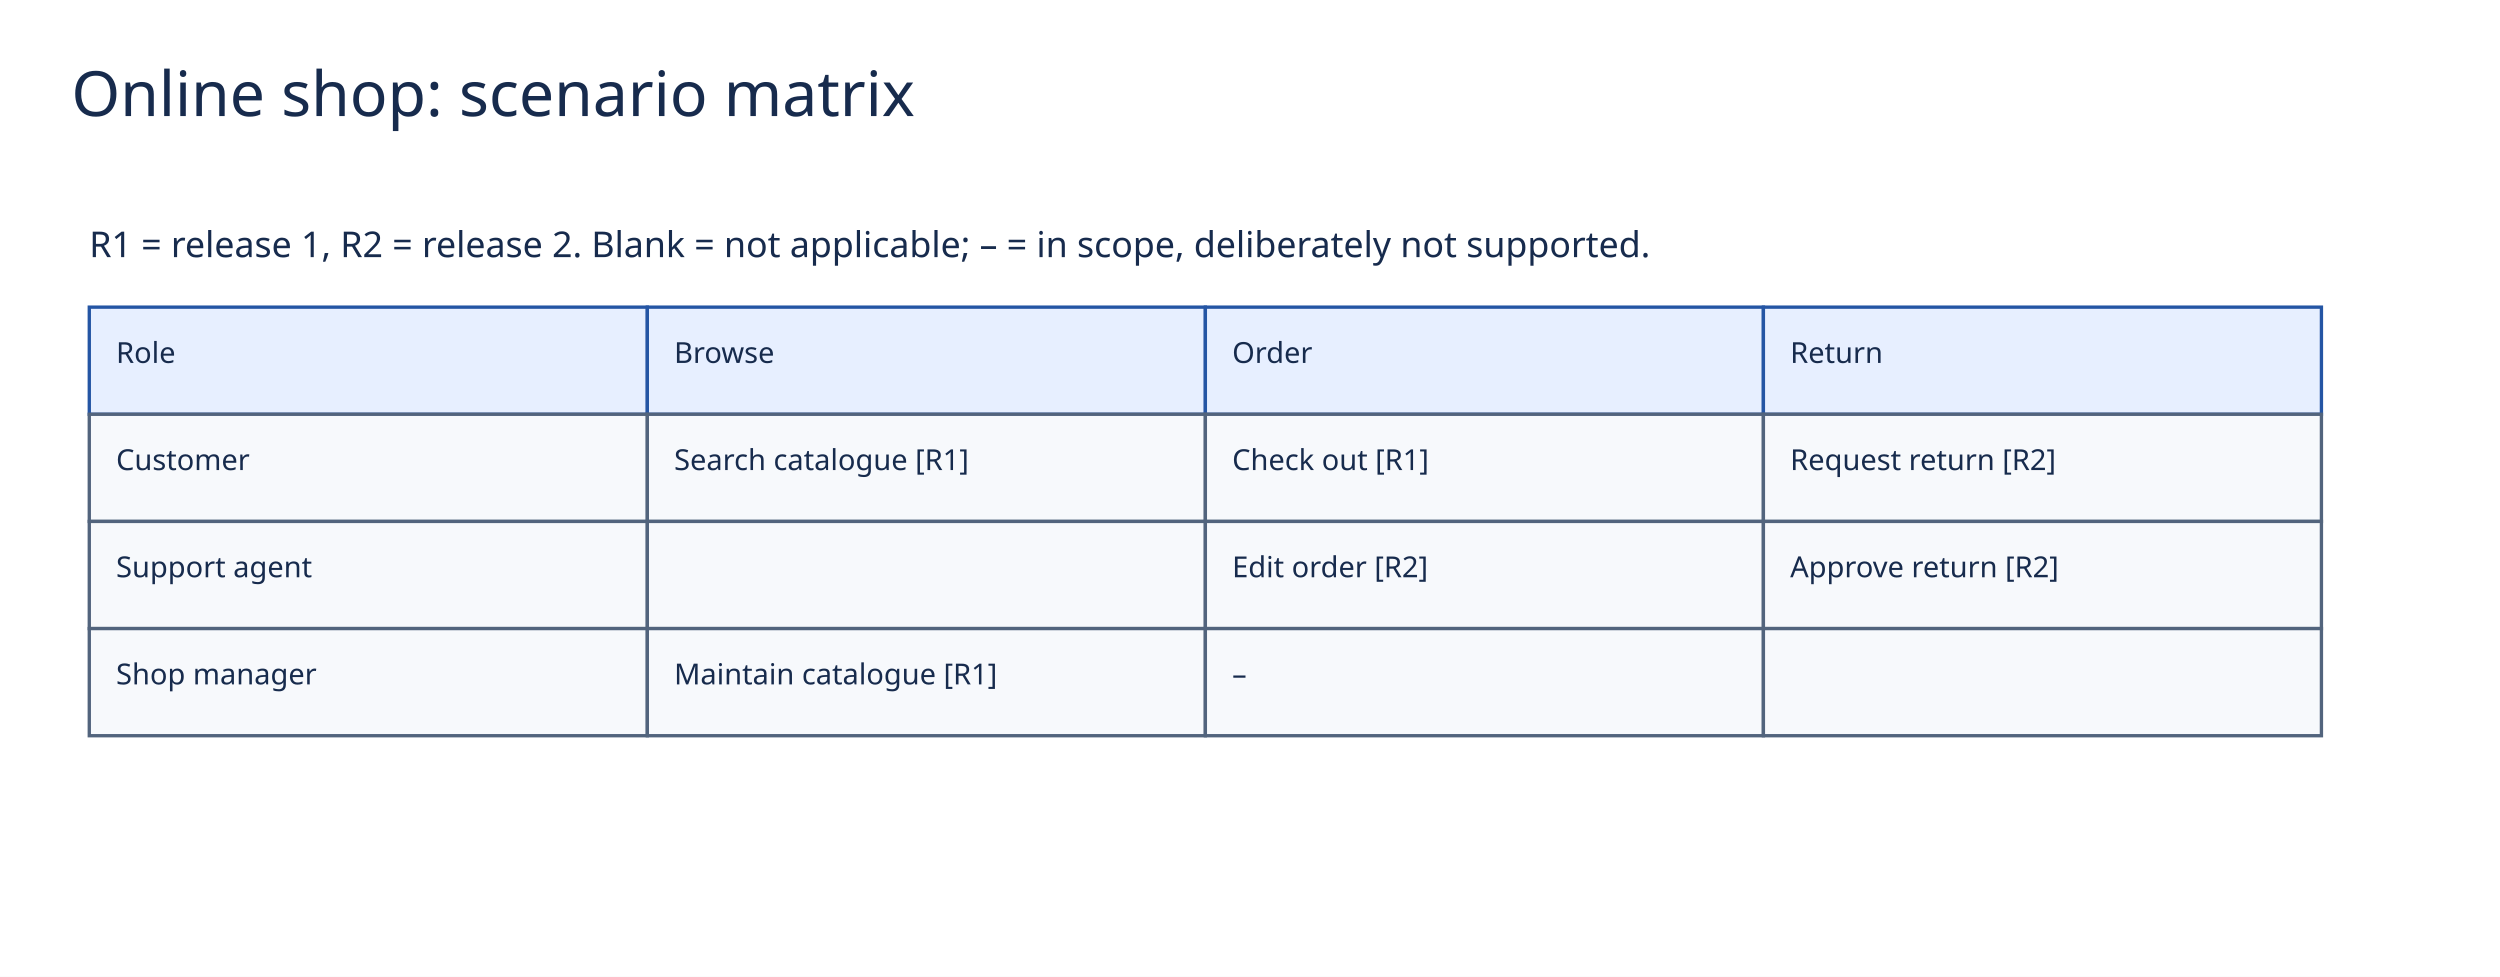
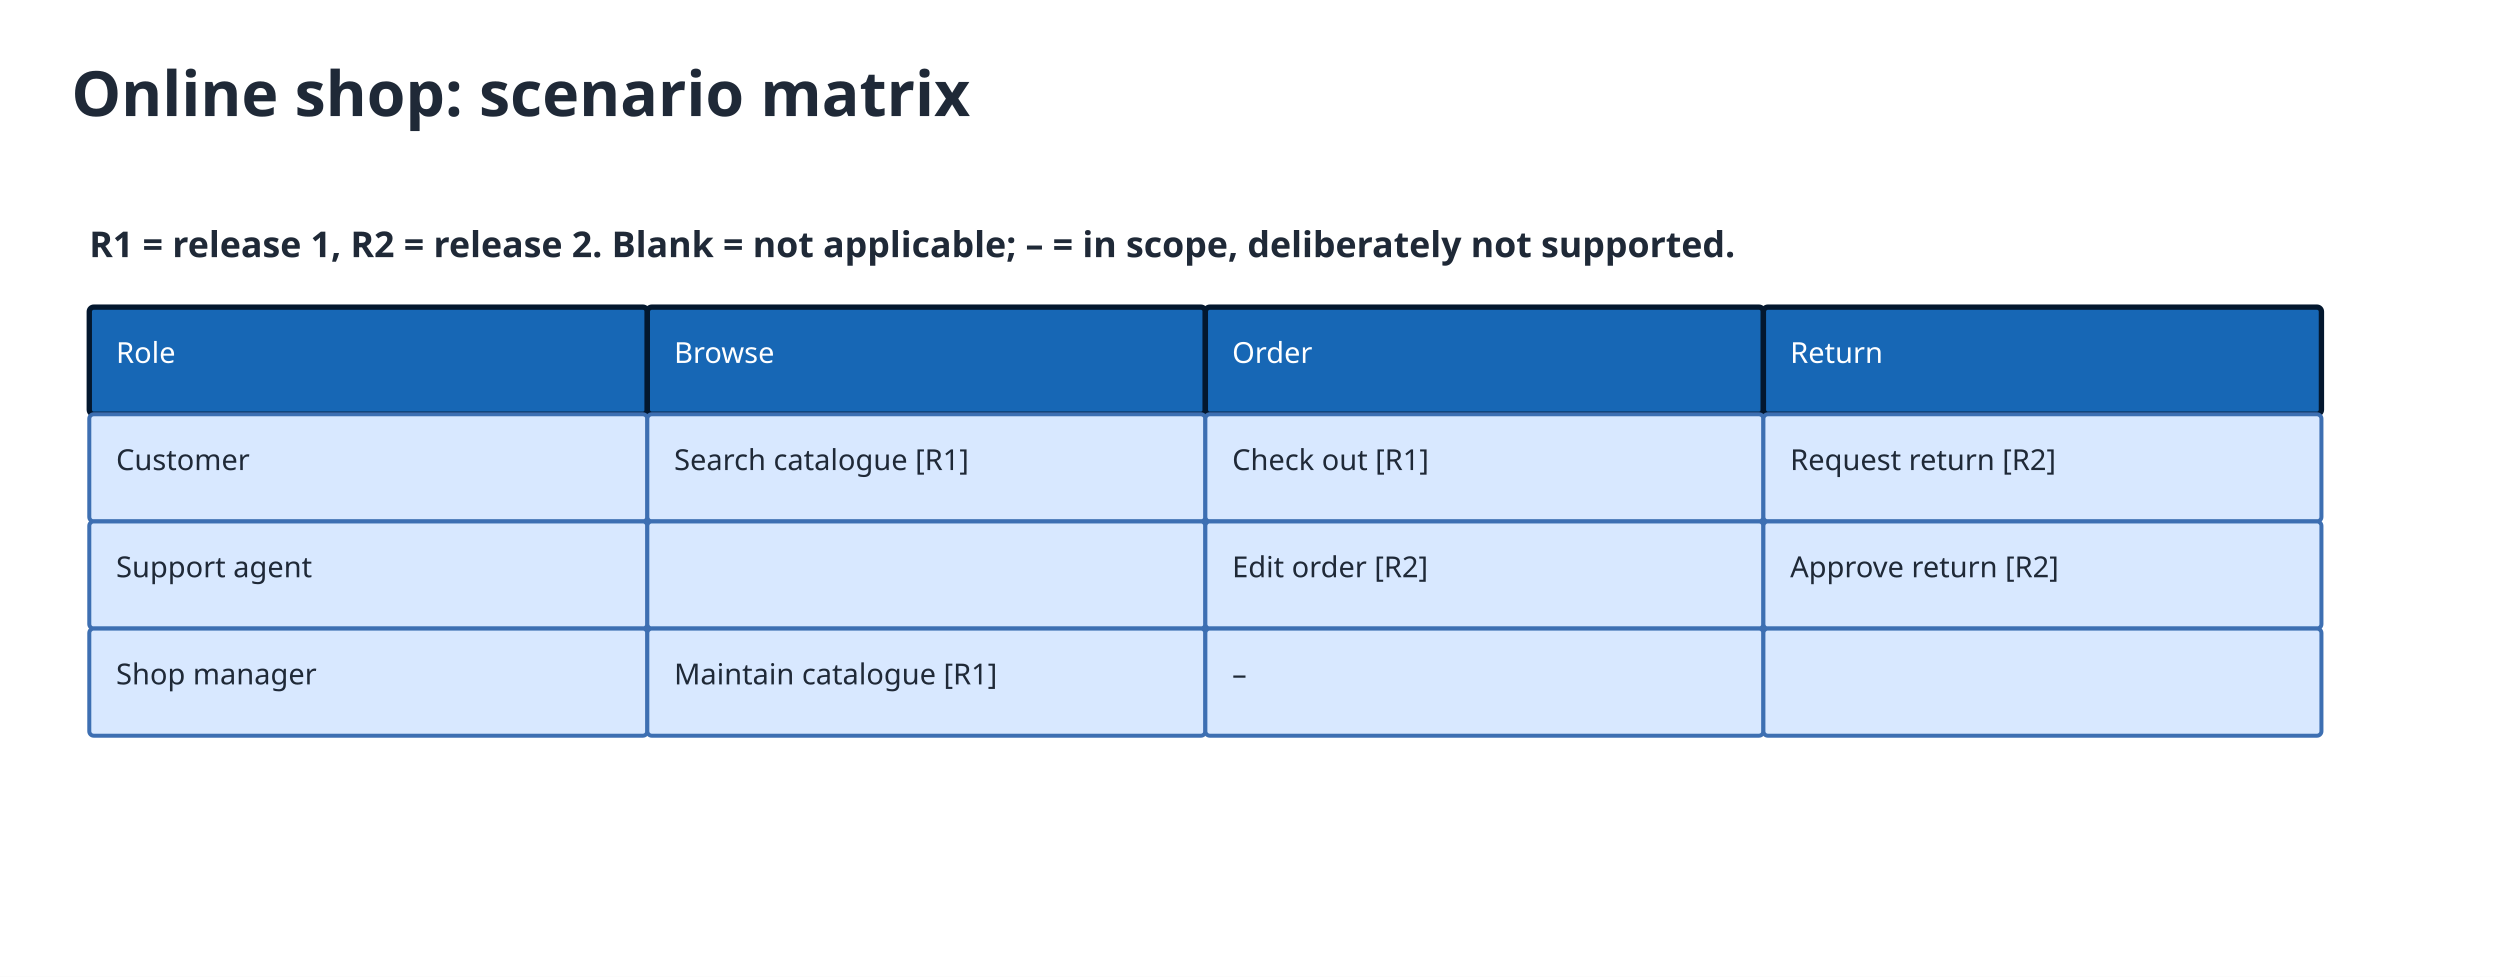
<svg xmlns="http://www.w3.org/2000/svg" viewBox="0 0 1120 437.6" width="1120" height="437.6" lang="en" role="img" aria-labelledby="a4-en-document-title a4-en-document-desc" data-archatlas="0.1" data-measured-with="pillow">
  <defs />
  <rect width="1120" height="437.6" fill="#ffffff" data-role="canvas" />
-   <rect id="a4-en-shape-cell-__m-r0-c0" data-id="__m-r0-c0" data-role="cell" data-parent="" data-kind="component" fill="#e7efff" stroke="#2455a4" stroke-width="1.5" data-box="40 137.6 250 48" x="40" y="137.6" width="250" height="48" rx="0" />
-   <rect id="a4-en-shape-cell-__m-r0-c1" data-id="__m-r0-c1" data-role="cell" data-parent="" data-kind="component" fill="#e7efff" stroke="#2455a4" stroke-width="1.5" data-box="290 137.6 250 48" x="290" y="137.6" width="250" height="48" rx="0" />
-   <rect id="a4-en-shape-cell-__m-r0-c2" data-id="__m-r0-c2" data-role="cell" data-parent="" data-kind="component" fill="#e7efff" stroke="#2455a4" stroke-width="1.5" data-box="540 137.6 250 48" x="540" y="137.6" width="250" height="48" rx="0" />
-   <rect id="a4-en-shape-cell-__m-r0-c3" data-id="__m-r0-c3" data-role="cell" data-parent="" data-kind="component" fill="#e7efff" stroke="#2455a4" stroke-width="1.5" data-box="790 137.6 250 48" x="790" y="137.6" width="250" height="48" rx="0" />
-   <rect id="a4-en-shape-cell-__m-r1-c0" data-id="__m-r1-c0" data-role="cell" data-parent="" data-kind="component" fill="#f7f9fc" stroke="#52647d" stroke-width="1.5" data-box="40 185.6 250 48" x="40" y="185.6" width="250" height="48" rx="0" />
-   <rect id="a4-en-shape-cell-__m-r1-c1" data-id="__m-r1-c1" data-role="cell" data-parent="" data-kind="component" fill="#f7f9fc" stroke="#52647d" stroke-width="1.5" data-box="290 185.6 250 48" x="290" y="185.6" width="250" height="48" rx="0" />
-   <rect id="a4-en-shape-cell-__m-r1-c2" data-id="__m-r1-c2" data-role="cell" data-parent="" data-kind="component" fill="#f7f9fc" stroke="#52647d" stroke-width="1.5" data-box="540 185.6 250 48" x="540" y="185.6" width="250" height="48" rx="0" />
-   <rect id="a4-en-shape-cell-__m-r1-c3" data-id="__m-r1-c3" data-role="cell" data-parent="" data-kind="component" fill="#f7f9fc" stroke="#52647d" stroke-width="1.5" data-box="790 185.6 250 48" x="790" y="185.6" width="250" height="48" rx="0" />
-   <rect id="a4-en-shape-cell-__m-r2-c0" data-id="__m-r2-c0" data-role="cell" data-parent="" data-kind="component" fill="#f7f9fc" stroke="#52647d" stroke-width="1.5" data-box="40 233.6 250 48" x="40" y="233.6" width="250" height="48" rx="0" />
-   <rect id="a4-en-shape-cell-__m-r2-c1" data-id="__m-r2-c1" data-role="cell" data-parent="" data-kind="component" fill="#f7f9fc" stroke="#52647d" stroke-width="1.5" data-box="290 233.6 250 48" x="290" y="233.6" width="250" height="48" rx="0" />
-   <rect id="a4-en-shape-cell-__m-r2-c2" data-id="__m-r2-c2" data-role="cell" data-parent="" data-kind="component" fill="#f7f9fc" stroke="#52647d" stroke-width="1.5" data-box="540 233.6 250 48" x="540" y="233.6" width="250" height="48" rx="0" />
-   <rect id="a4-en-shape-cell-__m-r2-c3" data-id="__m-r2-c3" data-role="cell" data-parent="" data-kind="component" fill="#f7f9fc" stroke="#52647d" stroke-width="1.5" data-box="790 233.6 250 48" x="790" y="233.6" width="250" height="48" rx="0" />
-   <rect id="a4-en-shape-cell-__m-r3-c0" data-id="__m-r3-c0" data-role="cell" data-parent="" data-kind="component" fill="#f7f9fc" stroke="#52647d" stroke-width="1.5" data-box="40 281.6 250 48" x="40" y="281.6" width="250" height="48" rx="0" />
-   <rect id="a4-en-shape-cell-__m-r3-c1" data-id="__m-r3-c1" data-role="cell" data-parent="" data-kind="component" fill="#f7f9fc" stroke="#52647d" stroke-width="1.5" data-box="290 281.6 250 48" x="290" y="281.6" width="250" height="48" rx="0" />
-   <rect id="a4-en-shape-cell-__m-r3-c2" data-id="__m-r3-c2" data-role="cell" data-parent="" data-kind="component" fill="#f7f9fc" stroke="#52647d" stroke-width="1.5" data-box="540 281.6 250 48" x="540" y="281.6" width="250" height="48" rx="0" />
-   <rect id="a4-en-shape-cell-__m-r3-c3" data-id="__m-r3-c3" data-role="cell" data-parent="" data-kind="component" fill="#f7f9fc" stroke="#52647d" stroke-width="1.5" data-box="790 281.6 250 48" x="790" y="281.6" width="250" height="48" rx="0" />
-   <text id="a4-en-text-title-figure-title" data-id="figure-title" data-role="title" data-owner="" x="32" y="52" data-source="Online shop: scenario matrix" font-size="28" font-family="&quot;Noto Sans&quot;, &quot;DejaVu Sans&quot;, &quot;Liberation Sans&quot;, &quot;Noto Sans CJK SC&quot;, sans-serif" text-anchor="start" fill="#172b4d" data-text-box="32 24 377.859 39.2">
+   <rect id="a4-en-shape-cell-__m-r0-c0" data-id="__m-r0-c0" data-role="cell" data-parent="" data-kind="component" data-shape="card" fill="#1767B5" stroke="#03172E" stroke-width="2.4" data-box="40 137.6 250 48" x="40" y="137.6" width="250" height="48" rx="2" />
+   <rect id="a4-en-shape-cell-__m-r0-c1" data-id="__m-r0-c1" data-role="cell" data-parent="" data-kind="component" data-shape="card" fill="#1767B5" stroke="#03172E" stroke-width="2.4" data-box="290 137.6 250 48" x="290" y="137.6" width="250" height="48" rx="2" />
+   <rect id="a4-en-shape-cell-__m-r0-c2" data-id="__m-r0-c2" data-role="cell" data-parent="" data-kind="component" data-shape="card" fill="#1767B5" stroke="#03172E" stroke-width="2.4" data-box="540 137.6 250 48" x="540" y="137.6" width="250" height="48" rx="2" />
+   <rect id="a4-en-shape-cell-__m-r0-c3" data-id="__m-r0-c3" data-role="cell" data-parent="" data-kind="component" data-shape="card" fill="#1767B5" stroke="#03172E" stroke-width="2.4" data-box="790 137.6 250 48" x="790" y="137.6" width="250" height="48" rx="2" />
+   <rect id="a4-en-shape-cell-__m-r1-c0" data-id="__m-r1-c0" data-role="cell" data-parent="" data-kind="component" data-shape="card" fill="#D8E8FF" stroke="#3D6FB2" stroke-width="1.8" data-box="40 185.6 250 48" x="40" y="185.6" width="250" height="48" rx="2" />
+   <rect id="a4-en-shape-cell-__m-r1-c1" data-id="__m-r1-c1" data-role="cell" data-parent="" data-kind="component" data-shape="card" fill="#D8E8FF" stroke="#3D6FB2" stroke-width="1.8" data-box="290 185.6 250 48" x="290" y="185.6" width="250" height="48" rx="2" />
+   <rect id="a4-en-shape-cell-__m-r1-c2" data-id="__m-r1-c2" data-role="cell" data-parent="" data-kind="component" data-shape="card" fill="#D8E8FF" stroke="#3D6FB2" stroke-width="1.8" data-box="540 185.6 250 48" x="540" y="185.6" width="250" height="48" rx="2" />
+   <rect id="a4-en-shape-cell-__m-r1-c3" data-id="__m-r1-c3" data-role="cell" data-parent="" data-kind="component" data-shape="card" fill="#D8E8FF" stroke="#3D6FB2" stroke-width="1.8" data-box="790 185.6 250 48" x="790" y="185.6" width="250" height="48" rx="2" />
+   <rect id="a4-en-shape-cell-__m-r2-c0" data-id="__m-r2-c0" data-role="cell" data-parent="" data-kind="component" data-shape="card" fill="#D8E8FF" stroke="#3D6FB2" stroke-width="1.8" data-box="40 233.6 250 48" x="40" y="233.6" width="250" height="48" rx="2" />
+   <rect id="a4-en-shape-cell-__m-r2-c1" data-id="__m-r2-c1" data-role="cell" data-parent="" data-kind="component" data-shape="card" fill="#D8E8FF" stroke="#3D6FB2" stroke-width="1.8" data-box="290 233.6 250 48" x="290" y="233.6" width="250" height="48" rx="2" />
+   <rect id="a4-en-shape-cell-__m-r2-c2" data-id="__m-r2-c2" data-role="cell" data-parent="" data-kind="component" data-shape="card" fill="#D8E8FF" stroke="#3D6FB2" stroke-width="1.8" data-box="540 233.6 250 48" x="540" y="233.6" width="250" height="48" rx="2" />
+   <rect id="a4-en-shape-cell-__m-r2-c3" data-id="__m-r2-c3" data-role="cell" data-parent="" data-kind="component" data-shape="card" fill="#D8E8FF" stroke="#3D6FB2" stroke-width="1.8" data-box="790 233.6 250 48" x="790" y="233.6" width="250" height="48" rx="2" />
+   <rect id="a4-en-shape-cell-__m-r3-c0" data-id="__m-r3-c0" data-role="cell" data-parent="" data-kind="component" data-shape="card" fill="#D8E8FF" stroke="#3D6FB2" stroke-width="1.8" data-box="40 281.6 250 48" x="40" y="281.6" width="250" height="48" rx="2" />
+   <rect id="a4-en-shape-cell-__m-r3-c1" data-id="__m-r3-c1" data-role="cell" data-parent="" data-kind="component" data-shape="card" fill="#D8E8FF" stroke="#3D6FB2" stroke-width="1.8" data-box="290 281.6 250 48" x="290" y="281.6" width="250" height="48" rx="2" />
+   <rect id="a4-en-shape-cell-__m-r3-c2" data-id="__m-r3-c2" data-role="cell" data-parent="" data-kind="component" data-shape="card" fill="#D8E8FF" stroke="#3D6FB2" stroke-width="1.8" data-box="540 281.6 250 48" x="540" y="281.6" width="250" height="48" rx="2" />
+   <rect id="a4-en-shape-cell-__m-r3-c3" data-id="__m-r3-c3" data-role="cell" data-parent="" data-kind="component" data-shape="card" fill="#D8E8FF" stroke="#3D6FB2" stroke-width="1.8" data-box="790 281.6 250 48" x="790" y="281.6" width="250" height="48" rx="2" />
+   <text id="a4-en-text-title-figure-title" data-id="figure-title" data-role="title" data-owner="" x="32" y="52" data-source="Online shop: scenario matrix" font-size="28" font-family="&quot;Noto Sans&quot;, &quot;DejaVu Sans&quot;, &quot;Liberation Sans&quot;, &quot;Noto Sans CJK SC&quot;, sans-serif" font-weight="700" text-anchor="start" fill="#1F2937" data-text-box="32 24 402.656 39.2">
    <tspan x="32" y="52">
      <tspan font-family="Noto Sans" x="32">Online</tspan>
-       <tspan font-family="Noto Sans" x="118.703"> </tspan>
-       <tspan font-family="Noto Sans" x="125.984">shop:</tspan>
-       <tspan font-family="Noto Sans" x="198.344"> </tspan>
-       <tspan font-family="Noto Sans" x="205.625">scenario</tspan>
-       <tspan font-family="Noto Sans" x="316.984"> </tspan>
-       <tspan font-family="Noto Sans" x="324.266">matrix</tspan>
+       <tspan font-family="Noto Sans" x="124.703"> </tspan>
+       <tspan font-family="Noto Sans" x="131.984">shop:</tspan>
+       <tspan font-family="Noto Sans" x="207.328"> </tspan>
+       <tspan font-family="Noto Sans" x="214.609">scenario</tspan>
+       <tspan font-family="Noto Sans" x="333.359"> </tspan>
+       <tspan font-family="Noto Sans" x="340.641">matrix</tspan>
    </tspan>
  </text>
-   <text id="a4-en-text-table-title-m-title" data-id="m-title" data-role="table-title" data-owner="" x="40" y="115.2" data-source="R1 = release 1, R2 = release 2. Blank = not applicable; – = in scope, deliberately not supported." font-size="16" font-family="&quot;Noto Sans&quot;, &quot;DejaVu Sans&quot;, &quot;Liberation Sans&quot;, &quot;Noto Sans CJK SC&quot;, sans-serif" text-anchor="start" fill="#172b4d" data-text-box="40 99.2 699.344 22.4">
+   <text id="a4-en-text-table-title-m-title" data-id="m-title" data-role="table-title" data-owner="" x="40" y="115.2" data-source="R1 = release 1, R2 = release 2. Blank = not applicable; – = in scope, deliberately not supported." font-size="16" font-family="&quot;Noto Sans&quot;, &quot;DejaVu Sans&quot;, &quot;Liberation Sans&quot;, &quot;Noto Sans CJK SC&quot;, sans-serif" font-weight="700" text-anchor="start" fill="#1F2937" data-text-box="40 99.2 737.359 22.4">
    <tspan x="40" y="115.2">
      <tspan font-family="Noto Sans" x="40">R1</tspan>
-       <tspan font-family="Noto Sans" x="59.109"> </tspan>
-       <tspan font-family="Noto Sans" x="63.266">=</tspan>
-       <tspan font-family="Noto Sans" x="72.422"> </tspan>
-       <tspan font-family="Noto Sans" x="76.578">release</tspan>
-       <tspan font-family="Noto Sans" x="130.719"> </tspan>
-       <tspan font-family="Noto Sans" x="134.875">1,</tspan>
-       <tspan font-family="Noto Sans" x="148.312"> </tspan>
-       <tspan font-family="Noto Sans" x="152.469">R2</tspan>
-       <tspan font-family="Noto Sans" x="171.578"> </tspan>
-       <tspan font-family="Noto Sans" x="175.734">=</tspan>
-       <tspan font-family="Noto Sans" x="184.891"> </tspan>
-       <tspan font-family="Noto Sans" x="189.047">release</tspan>
-       <tspan font-family="Noto Sans" x="243.188"> </tspan>
-       <tspan font-family="Noto Sans" x="247.344">2.</tspan>
-       <tspan font-family="Noto Sans" x="260.781"> </tspan>
-       <tspan font-family="Noto Sans" x="264.938">Blank</tspan>
-       <tspan font-family="Noto Sans" x="306.875"> </tspan>
-       <tspan font-family="Noto Sans" x="311.031">=</tspan>
-       <tspan font-family="Noto Sans" x="320.188"> </tspan>
-       <tspan font-family="Noto Sans" x="324.344">not</tspan>
-       <tspan font-family="Noto Sans" x="349.703"> </tspan>
-       <tspan font-family="Noto Sans" x="353.859">applicable;</tspan>
-       <tspan font-family="Noto Sans" x="434.703"> </tspan>
-       <tspan font-family="Noto Sans" x="438.859">–</tspan>
-       <tspan font-family="Noto Sans" x="446.859"> </tspan>
-       <tspan font-family="Noto Sans" x="451.016">=</tspan>
-       <tspan font-family="Noto Sans" x="460.172"> </tspan>
-       <tspan font-family="Noto Sans" x="464.328">in</tspan>
-       <tspan font-family="Noto Sans" x="478.344"> </tspan>
-       <tspan font-family="Noto Sans" x="482.5">scope,</tspan>
-       <tspan font-family="Noto Sans" x="530.688"> </tspan>
-       <tspan font-family="Noto Sans" x="534.844">deliberately</tspan>
-       <tspan font-family="Noto Sans" x="623.203"> </tspan>
-       <tspan font-family="Noto Sans" x="627.359">not</tspan>
-       <tspan font-family="Noto Sans" x="652.719"> </tspan>
-       <tspan font-family="Noto Sans" x="656.875">supported.</tspan>
+       <tspan font-family="Noto Sans" x="59.719"> </tspan>
+       <tspan font-family="Noto Sans" x="63.875">=</tspan>
+       <tspan font-family="Noto Sans" x="73.031"> </tspan>
+       <tspan font-family="Noto Sans" x="77.188">release</tspan>
+       <tspan font-family="Noto Sans" x="134.984"> </tspan>
+       <tspan font-family="Noto Sans" x="139.141">1,</tspan>
+       <tspan font-family="Noto Sans" x="152.859"> </tspan>
+       <tspan font-family="Noto Sans" x="157.016">R2</tspan>
+       <tspan font-family="Noto Sans" x="176.734"> </tspan>
+       <tspan font-family="Noto Sans" x="180.891">=</tspan>
+       <tspan font-family="Noto Sans" x="190.047"> </tspan>
+       <tspan font-family="Noto Sans" x="194.203">release</tspan>
+       <tspan font-family="Noto Sans" x="252"> </tspan>
+       <tspan font-family="Noto Sans" x="256.156">2.</tspan>
+       <tspan font-family="Noto Sans" x="269.875"> </tspan>
+       <tspan font-family="Noto Sans" x="274.031">Blank</tspan>
+       <tspan font-family="Noto Sans" x="319.75"> </tspan>
+       <tspan font-family="Noto Sans" x="323.906">=</tspan>
+       <tspan font-family="Noto Sans" x="333.062"> </tspan>
+       <tspan font-family="Noto Sans" x="337.219">not</tspan>
+       <tspan font-family="Noto Sans" x="364.578"> </tspan>
+       <tspan font-family="Noto Sans" x="368.734">applicable;</tspan>
+       <tspan font-family="Noto Sans" x="455.281"> </tspan>
+       <tspan font-family="Noto Sans" x="459.438">–</tspan>
+       <tspan font-family="Noto Sans" x="467.438"> </tspan>
+       <tspan font-family="Noto Sans" x="471.594">=</tspan>
+       <tspan font-family="Noto Sans" x="480.75"> </tspan>
+       <tspan font-family="Noto Sans" x="484.906">in</tspan>
+       <tspan font-family="Noto Sans" x="500.297"> </tspan>
+       <tspan font-family="Noto Sans" x="504.453">scope,</tspan>
+       <tspan font-family="Noto Sans" x="554.672"> </tspan>
+       <tspan font-family="Noto Sans" x="558.828">deliberately</tspan>
+       <tspan font-family="Noto Sans" x="654.719"> </tspan>
+       <tspan font-family="Noto Sans" x="658.875">not</tspan>
+       <tspan font-family="Noto Sans" x="686.234"> </tspan>
+       <tspan font-family="Noto Sans" x="690.391">supported.</tspan>
    </tspan>
  </text>
-   <text id="a4-en-text-cell-text-__m-r0-c0-text" data-id="__m-r0-c0-text" data-role="cell-text" data-owner="__m-r0-c0" x="52" y="162.6" data-source="Role" font-size="13" font-family="&quot;Noto Sans&quot;, &quot;DejaVu Sans&quot;, &quot;Liberation Sans&quot;, &quot;Noto Sans CJK SC&quot;, sans-serif" text-anchor="start" fill="#172b4d" data-text-box="52 149.6 26.641 18.2">
+   <text id="a4-en-text-cell-text-__m-r0-c0-text" data-id="__m-r0-c0-text" data-role="cell-text" data-owner="__m-r0-c0" x="52" y="162.6" data-source="Role" font-size="13" font-family="&quot;Noto Sans&quot;, &quot;DejaVu Sans&quot;, &quot;Liberation Sans&quot;, &quot;Noto Sans CJK SC&quot;, sans-serif" font-weight="400" text-anchor="start" fill="#ffffff" data-text-box="52 149.6 26.641 18.2">
    <tspan x="52" y="162.6">
      <tspan font-family="Noto Sans" x="52">Role</tspan>
    </tspan>
  </text>
-   <text id="a4-en-text-cell-text-__m-r0-c1-text" data-id="__m-r0-c1-text" data-role="cell-text" data-owner="__m-r0-c1" x="302" y="162.6" data-source="Browse" font-size="13" font-family="&quot;Noto Sans&quot;, &quot;DejaVu Sans&quot;, &quot;Liberation Sans&quot;, &quot;Noto Sans CJK SC&quot;, sans-serif" text-anchor="start" fill="#172b4d" data-text-box="302 149.6 44.938 18.2">
+   <text id="a4-en-text-cell-text-__m-r0-c1-text" data-id="__m-r0-c1-text" data-role="cell-text" data-owner="__m-r0-c1" x="302" y="162.6" data-source="Browse" font-size="13" font-family="&quot;Noto Sans&quot;, &quot;DejaVu Sans&quot;, &quot;Liberation Sans&quot;, &quot;Noto Sans CJK SC&quot;, sans-serif" font-weight="400" text-anchor="start" fill="#ffffff" data-text-box="302 149.6 44.938 18.2">
    <tspan x="302" y="162.6">
      <tspan font-family="Noto Sans" x="302">Browse</tspan>
    </tspan>
  </text>
-   <text id="a4-en-text-cell-text-__m-r0-c2-text" data-id="__m-r0-c2-text" data-role="cell-text" data-owner="__m-r0-c2" x="552" y="162.6" data-source="Order" font-size="13" font-family="&quot;Noto Sans&quot;, &quot;DejaVu Sans&quot;, &quot;Liberation Sans&quot;, &quot;Noto Sans CJK SC&quot;, sans-serif" text-anchor="start" fill="#172b4d" data-text-box="552 149.6 35.969 18.2">
+   <text id="a4-en-text-cell-text-__m-r0-c2-text" data-id="__m-r0-c2-text" data-role="cell-text" data-owner="__m-r0-c2" x="552" y="162.6" data-source="Order" font-size="13" font-family="&quot;Noto Sans&quot;, &quot;DejaVu Sans&quot;, &quot;Liberation Sans&quot;, &quot;Noto Sans CJK SC&quot;, sans-serif" font-weight="400" text-anchor="start" fill="#ffffff" data-text-box="552 149.6 35.969 18.2">
    <tspan x="552" y="162.6">
      <tspan font-family="Noto Sans" x="552">Order</tspan>
    </tspan>
  </text>
-   <text id="a4-en-text-cell-text-__m-r0-c3-text" data-id="__m-r0-c3-text" data-role="cell-text" data-owner="__m-r0-c3" x="802" y="162.6" data-source="Return" font-size="13" font-family="&quot;Noto Sans&quot;, &quot;DejaVu Sans&quot;, &quot;Liberation Sans&quot;, &quot;Noto Sans CJK SC&quot;, sans-serif" text-anchor="start" fill="#172b4d" data-text-box="802 149.6 41.547 18.2">
+   <text id="a4-en-text-cell-text-__m-r0-c3-text" data-id="__m-r0-c3-text" data-role="cell-text" data-owner="__m-r0-c3" x="802" y="162.6" data-source="Return" font-size="13" font-family="&quot;Noto Sans&quot;, &quot;DejaVu Sans&quot;, &quot;Liberation Sans&quot;, &quot;Noto Sans CJK SC&quot;, sans-serif" font-weight="400" text-anchor="start" fill="#ffffff" data-text-box="802 149.6 41.547 18.2">
    <tspan x="802" y="162.6">
      <tspan font-family="Noto Sans" x="802">Return</tspan>
    </tspan>
  </text>
-   <text id="a4-en-text-cell-text-__m-r1-c0-text" data-id="__m-r1-c0-text" data-role="cell-text" data-owner="__m-r1-c0" x="52" y="210.6" data-source="Customer" font-size="13" font-family="&quot;Noto Sans&quot;, &quot;DejaVu Sans&quot;, &quot;Liberation Sans&quot;, &quot;Noto Sans CJK SC&quot;, sans-serif" text-anchor="start" fill="#172b4d" data-text-box="52 197.6 59.891 18.2">
+   <text id="a4-en-text-cell-text-__m-r1-c0-text" data-id="__m-r1-c0-text" data-role="cell-text" data-owner="__m-r1-c0" x="52" y="210.6" data-source="Customer" font-size="13" font-family="&quot;Noto Sans&quot;, &quot;DejaVu Sans&quot;, &quot;Liberation Sans&quot;, &quot;Noto Sans CJK SC&quot;, sans-serif" font-weight="400" text-anchor="start" fill="#1F2937" data-text-box="52 197.6 59.891 18.2">
    <tspan x="52" y="210.6">
      <tspan font-family="Noto Sans" x="52">Customer</tspan>
    </tspan>
  </text>
-   <text id="a4-en-text-cell-text-__m-r1-c1-text" data-id="__m-r1-c1-text" data-role="cell-text" data-owner="__m-r1-c1" x="302" y="210.6" data-source="Search catalogue [R1]" font-size="13" font-family="&quot;Noto Sans&quot;, &quot;DejaVu Sans&quot;, &quot;Liberation Sans&quot;, &quot;Noto Sans CJK SC&quot;, sans-serif" text-anchor="start" fill="#172b4d" data-text-box="302 197.6 132.078 18.2">
+   <text id="a4-en-text-cell-text-__m-r1-c1-text" data-id="__m-r1-c1-text" data-role="cell-text" data-owner="__m-r1-c1" x="302" y="210.6" data-source="Search catalogue [R1]" font-size="13" font-family="&quot;Noto Sans&quot;, &quot;DejaVu Sans&quot;, &quot;Liberation Sans&quot;, &quot;Noto Sans CJK SC&quot;, sans-serif" font-weight="400" text-anchor="start" fill="#1F2937" data-text-box="302 197.6 132.078 18.2">
    <tspan x="302" y="210.6">
      <tspan font-family="Noto Sans" x="302">Search</tspan>
      <tspan font-family="Noto Sans" x="343.141"> </tspan>
      <tspan font-family="Noto Sans" x="346.516">catalogue</tspan>
      <tspan font-family="Noto Sans" x="406.609"> </tspan>
      <tspan font-family="Noto Sans" x="409.984">[R1]</tspan>
    </tspan>
  </text>
-   <text id="a4-en-text-cell-text-__m-r1-c2-text" data-id="__m-r1-c2-text" data-role="cell-text" data-owner="__m-r1-c2" x="552" y="210.6" data-source="Check out [R1]" font-size="13" font-family="&quot;Noto Sans&quot;, &quot;DejaVu Sans&quot;, &quot;Liberation Sans&quot;, &quot;Noto Sans CJK SC&quot;, sans-serif" text-anchor="start" fill="#172b4d" data-text-box="552 197.6 88.172 18.2">
+   <text id="a4-en-text-cell-text-__m-r1-c2-text" data-id="__m-r1-c2-text" data-role="cell-text" data-owner="__m-r1-c2" x="552" y="210.6" data-source="Check out [R1]" font-size="13" font-family="&quot;Noto Sans&quot;, &quot;DejaVu Sans&quot;, &quot;Liberation Sans&quot;, &quot;Noto Sans CJK SC&quot;, sans-serif" font-weight="400" text-anchor="start" fill="#1F2937" data-text-box="552 197.6 88.172 18.2">
    <tspan x="552" y="210.6">
      <tspan font-family="Noto Sans" x="552">Check</tspan>
      <tspan font-family="Noto Sans" x="588.75"> </tspan>
      <tspan font-family="Noto Sans" x="592.125">out</tspan>
      <tspan font-family="Noto Sans" x="612.703"> </tspan>
      <tspan font-family="Noto Sans" x="616.078">[R1]</tspan>
    </tspan>
  </text>
-   <text id="a4-en-text-cell-text-__m-r1-c3-text" data-id="__m-r1-c3-text" data-role="cell-text" data-owner="__m-r1-c3" x="802" y="210.6" data-source="Request return [R2]" font-size="13" font-family="&quot;Noto Sans&quot;, &quot;DejaVu Sans&quot;, &quot;Liberation Sans&quot;, &quot;Noto Sans CJK SC&quot;, sans-serif" text-anchor="start" fill="#172b4d" data-text-box="802 197.6 119.109 18.2">
+   <text id="a4-en-text-cell-text-__m-r1-c3-text" data-id="__m-r1-c3-text" data-role="cell-text" data-owner="__m-r1-c3" x="802" y="210.6" data-source="Request return [R2]" font-size="13" font-family="&quot;Noto Sans&quot;, &quot;DejaVu Sans&quot;, &quot;Liberation Sans&quot;, &quot;Noto Sans CJK SC&quot;, sans-serif" font-weight="400" text-anchor="start" fill="#1F2937" data-text-box="802 197.6 119.109 18.2">
    <tspan x="802" y="210.6">
      <tspan font-family="Noto Sans" x="802">Request</tspan>
      <tspan font-family="Noto Sans" x="851.703"> </tspan>
      <tspan font-family="Noto Sans" x="855.078">return</tspan>
      <tspan font-family="Noto Sans" x="893.641"> </tspan>
      <tspan font-family="Noto Sans" x="897.016">[R2]</tspan>
    </tspan>
  </text>
-   <text id="a4-en-text-cell-text-__m-r2-c0-text" data-id="__m-r2-c0-text" data-role="cell-text" data-owner="__m-r2-c0" x="52" y="258.6" data-source="Support agent" font-size="13" font-family="&quot;Noto Sans&quot;, &quot;DejaVu Sans&quot;, &quot;Liberation Sans&quot;, &quot;Noto Sans CJK SC&quot;, sans-serif" text-anchor="start" fill="#172b4d" data-text-box="52 245.6 87.812 18.2">
+   <text id="a4-en-text-cell-text-__m-r2-c0-text" data-id="__m-r2-c0-text" data-role="cell-text" data-owner="__m-r2-c0" x="52" y="258.6" data-source="Support agent" font-size="13" font-family="&quot;Noto Sans&quot;, &quot;DejaVu Sans&quot;, &quot;Liberation Sans&quot;, &quot;Noto Sans CJK SC&quot;, sans-serif" font-weight="400" text-anchor="start" fill="#1F2937" data-text-box="52 245.6 87.812 18.2">
    <tspan x="52" y="258.6">
      <tspan font-family="Noto Sans" x="52">Support</tspan>
      <tspan font-family="Noto Sans" x="101.094"> </tspan>
      <tspan font-family="Noto Sans" x="104.469">agent</tspan>
    </tspan>
  </text>
-   <text id="a4-en-text-cell-text-__m-r2-c1-text" data-id="__m-r2-c1-text" data-role="cell-text" data-owner="__m-r2-c1" x="302" y="258.6" data-source="" font-size="13" font-family="&quot;Noto Sans&quot;, &quot;DejaVu Sans&quot;, &quot;Liberation Sans&quot;, &quot;Noto Sans CJK SC&quot;, sans-serif" text-anchor="start" fill="#172b4d" data-text-box="302 245.6 0 18.2">
+   <text id="a4-en-text-cell-text-__m-r2-c1-text" data-id="__m-r2-c1-text" data-role="cell-text" data-owner="__m-r2-c1" x="302" y="258.6" data-source="" font-size="13" font-family="&quot;Noto Sans&quot;, &quot;DejaVu Sans&quot;, &quot;Liberation Sans&quot;, &quot;Noto Sans CJK SC&quot;, sans-serif" font-weight="400" text-anchor="start" fill="#1F2937" data-text-box="302 245.6 0 18.2">
    <tspan x="302" y="258.6" />
  </text>
-   <text id="a4-en-text-cell-text-__m-r2-c2-text" data-id="__m-r2-c2-text" data-role="cell-text" data-owner="__m-r2-c2" x="552" y="258.6" data-source="Edit order [R2]" font-size="13" font-family="&quot;Noto Sans&quot;, &quot;DejaVu Sans&quot;, &quot;Liberation Sans&quot;, &quot;Noto Sans CJK SC&quot;, sans-serif" text-anchor="start" fill="#172b4d" data-text-box="552 245.6 87.797 18.2">
+   <text id="a4-en-text-cell-text-__m-r2-c2-text" data-id="__m-r2-c2-text" data-role="cell-text" data-owner="__m-r2-c2" x="552" y="258.6" data-source="Edit order [R2]" font-size="13" font-family="&quot;Noto Sans&quot;, &quot;DejaVu Sans&quot;, &quot;Liberation Sans&quot;, &quot;Noto Sans CJK SC&quot;, sans-serif" font-weight="400" text-anchor="start" fill="#1F2937" data-text-box="552 245.6 87.797 18.2">
    <tspan x="552" y="258.6">
      <tspan font-family="Noto Sans" x="552">Edit</tspan>
      <tspan font-family="Noto Sans" x="575.281"> </tspan>
      <tspan font-family="Noto Sans" x="578.656">order</tspan>
      <tspan font-family="Noto Sans" x="612.328"> </tspan>
      <tspan font-family="Noto Sans" x="615.703">[R2]</tspan>
    </tspan>
  </text>
-   <text id="a4-en-text-cell-text-__m-r2-c3-text" data-id="__m-r2-c3-text" data-role="cell-text" data-owner="__m-r2-c3" x="802" y="258.6" data-source="Approve return [R2]" font-size="13" font-family="&quot;Noto Sans&quot;, &quot;DejaVu Sans&quot;, &quot;Liberation Sans&quot;, &quot;Noto Sans CJK SC&quot;, sans-serif" text-anchor="start" fill="#172b4d" data-text-box="802 245.6 120.359 18.2">
+   <text id="a4-en-text-cell-text-__m-r2-c3-text" data-id="__m-r2-c3-text" data-role="cell-text" data-owner="__m-r2-c3" x="802" y="258.6" data-source="Approve return [R2]" font-size="13" font-family="&quot;Noto Sans&quot;, &quot;DejaVu Sans&quot;, &quot;Liberation Sans&quot;, &quot;Noto Sans CJK SC&quot;, sans-serif" font-weight="400" text-anchor="start" fill="#1F2937" data-text-box="802 245.6 120.359 18.2">
    <tspan x="802" y="258.6">
      <tspan font-family="Noto Sans" x="802">Approve</tspan>
      <tspan font-family="Noto Sans" x="852.953"> </tspan>
      <tspan font-family="Noto Sans" x="856.328">return</tspan>
      <tspan font-family="Noto Sans" x="894.891"> </tspan>
      <tspan font-family="Noto Sans" x="898.266">[R2]</tspan>
    </tspan>
  </text>
-   <text id="a4-en-text-cell-text-__m-r3-c0-text" data-id="__m-r3-c0-text" data-role="cell-text" data-owner="__m-r3-c0" x="52" y="306.6" data-source="Shop manager" font-size="13" font-family="&quot;Noto Sans&quot;, &quot;DejaVu Sans&quot;, &quot;Liberation Sans&quot;, &quot;Noto Sans CJK SC&quot;, sans-serif" text-anchor="start" fill="#172b4d" data-text-box="52 293.6 89.891 18.2">
+   <text id="a4-en-text-cell-text-__m-r3-c0-text" data-id="__m-r3-c0-text" data-role="cell-text" data-owner="__m-r3-c0" x="52" y="306.6" data-source="Shop manager" font-size="13" font-family="&quot;Noto Sans&quot;, &quot;DejaVu Sans&quot;, &quot;Liberation Sans&quot;, &quot;Noto Sans CJK SC&quot;, sans-serif" font-weight="400" text-anchor="start" fill="#1F2937" data-text-box="52 293.6 89.891 18.2">
    <tspan x="52" y="306.6">
      <tspan font-family="Noto Sans" x="52">Shop</tspan>
      <tspan font-family="Noto Sans" x="83.031"> </tspan>
      <tspan font-family="Noto Sans" x="86.406">manager</tspan>
    </tspan>
  </text>
-   <text id="a4-en-text-cell-text-__m-r3-c1-text" data-id="__m-r3-c1-text" data-role="cell-text" data-owner="__m-r3-c1" x="302" y="306.6" data-source="Maintain catalogue [R1]" font-size="13" font-family="&quot;Noto Sans&quot;, &quot;DejaVu Sans&quot;, &quot;Liberation Sans&quot;, &quot;Noto Sans CJK SC&quot;, sans-serif" text-anchor="start" fill="#172b4d" data-text-box="302 293.6 144.797 18.2">
+   <text id="a4-en-text-cell-text-__m-r3-c1-text" data-id="__m-r3-c1-text" data-role="cell-text" data-owner="__m-r3-c1" x="302" y="306.6" data-source="Maintain catalogue [R1]" font-size="13" font-family="&quot;Noto Sans&quot;, &quot;DejaVu Sans&quot;, &quot;Liberation Sans&quot;, &quot;Noto Sans CJK SC&quot;, sans-serif" font-weight="400" text-anchor="start" fill="#1F2937" data-text-box="302 293.6 144.797 18.2">
    <tspan x="302" y="306.6">
      <tspan font-family="Noto Sans" x="302">Maintain</tspan>
      <tspan font-family="Noto Sans" x="355.859"> </tspan>
      <tspan font-family="Noto Sans" x="359.234">catalogue</tspan>
      <tspan font-family="Noto Sans" x="419.328"> </tspan>
      <tspan font-family="Noto Sans" x="422.703">[R1]</tspan>
    </tspan>
  </text>
-   <text id="a4-en-text-cell-text-__m-r3-c2-text" data-id="__m-r3-c2-text" data-role="cell-text" data-owner="__m-r3-c2" x="552" y="306.6" data-source="–" font-size="13" font-family="&quot;Noto Sans&quot;, &quot;DejaVu Sans&quot;, &quot;Liberation Sans&quot;, &quot;Noto Sans CJK SC&quot;, sans-serif" text-anchor="start" fill="#172b4d" data-text-box="552 293.6 6.5 18.2">
+   <text id="a4-en-text-cell-text-__m-r3-c2-text" data-id="__m-r3-c2-text" data-role="cell-text" data-owner="__m-r3-c2" x="552" y="306.6" data-source="–" font-size="13" font-family="&quot;Noto Sans&quot;, &quot;DejaVu Sans&quot;, &quot;Liberation Sans&quot;, &quot;Noto Sans CJK SC&quot;, sans-serif" font-weight="400" text-anchor="start" fill="#1F2937" data-text-box="552 293.6 6.5 18.2">
    <tspan x="552" y="306.6">
      <tspan font-family="Noto Sans" x="552">–</tspan>
    </tspan>
  </text>
-   <text id="a4-en-text-cell-text-__m-r3-c3-text" data-id="__m-r3-c3-text" data-role="cell-text" data-owner="__m-r3-c3" x="802" y="306.6" data-source="" font-size="13" font-family="&quot;Noto Sans&quot;, &quot;DejaVu Sans&quot;, &quot;Liberation Sans&quot;, &quot;Noto Sans CJK SC&quot;, sans-serif" text-anchor="start" fill="#172b4d" data-text-box="802 293.6 0 18.2">
+   <text id="a4-en-text-cell-text-__m-r3-c3-text" data-id="__m-r3-c3-text" data-role="cell-text" data-owner="__m-r3-c3" x="802" y="306.6" data-source="" font-size="13" font-family="&quot;Noto Sans&quot;, &quot;DejaVu Sans&quot;, &quot;Liberation Sans&quot;, &quot;Noto Sans CJK SC&quot;, sans-serif" font-weight="400" text-anchor="start" fill="#1F2937" data-text-box="802 293.6 0 18.2">
    <tspan x="802" y="306.6" />
  </text>
</svg>
